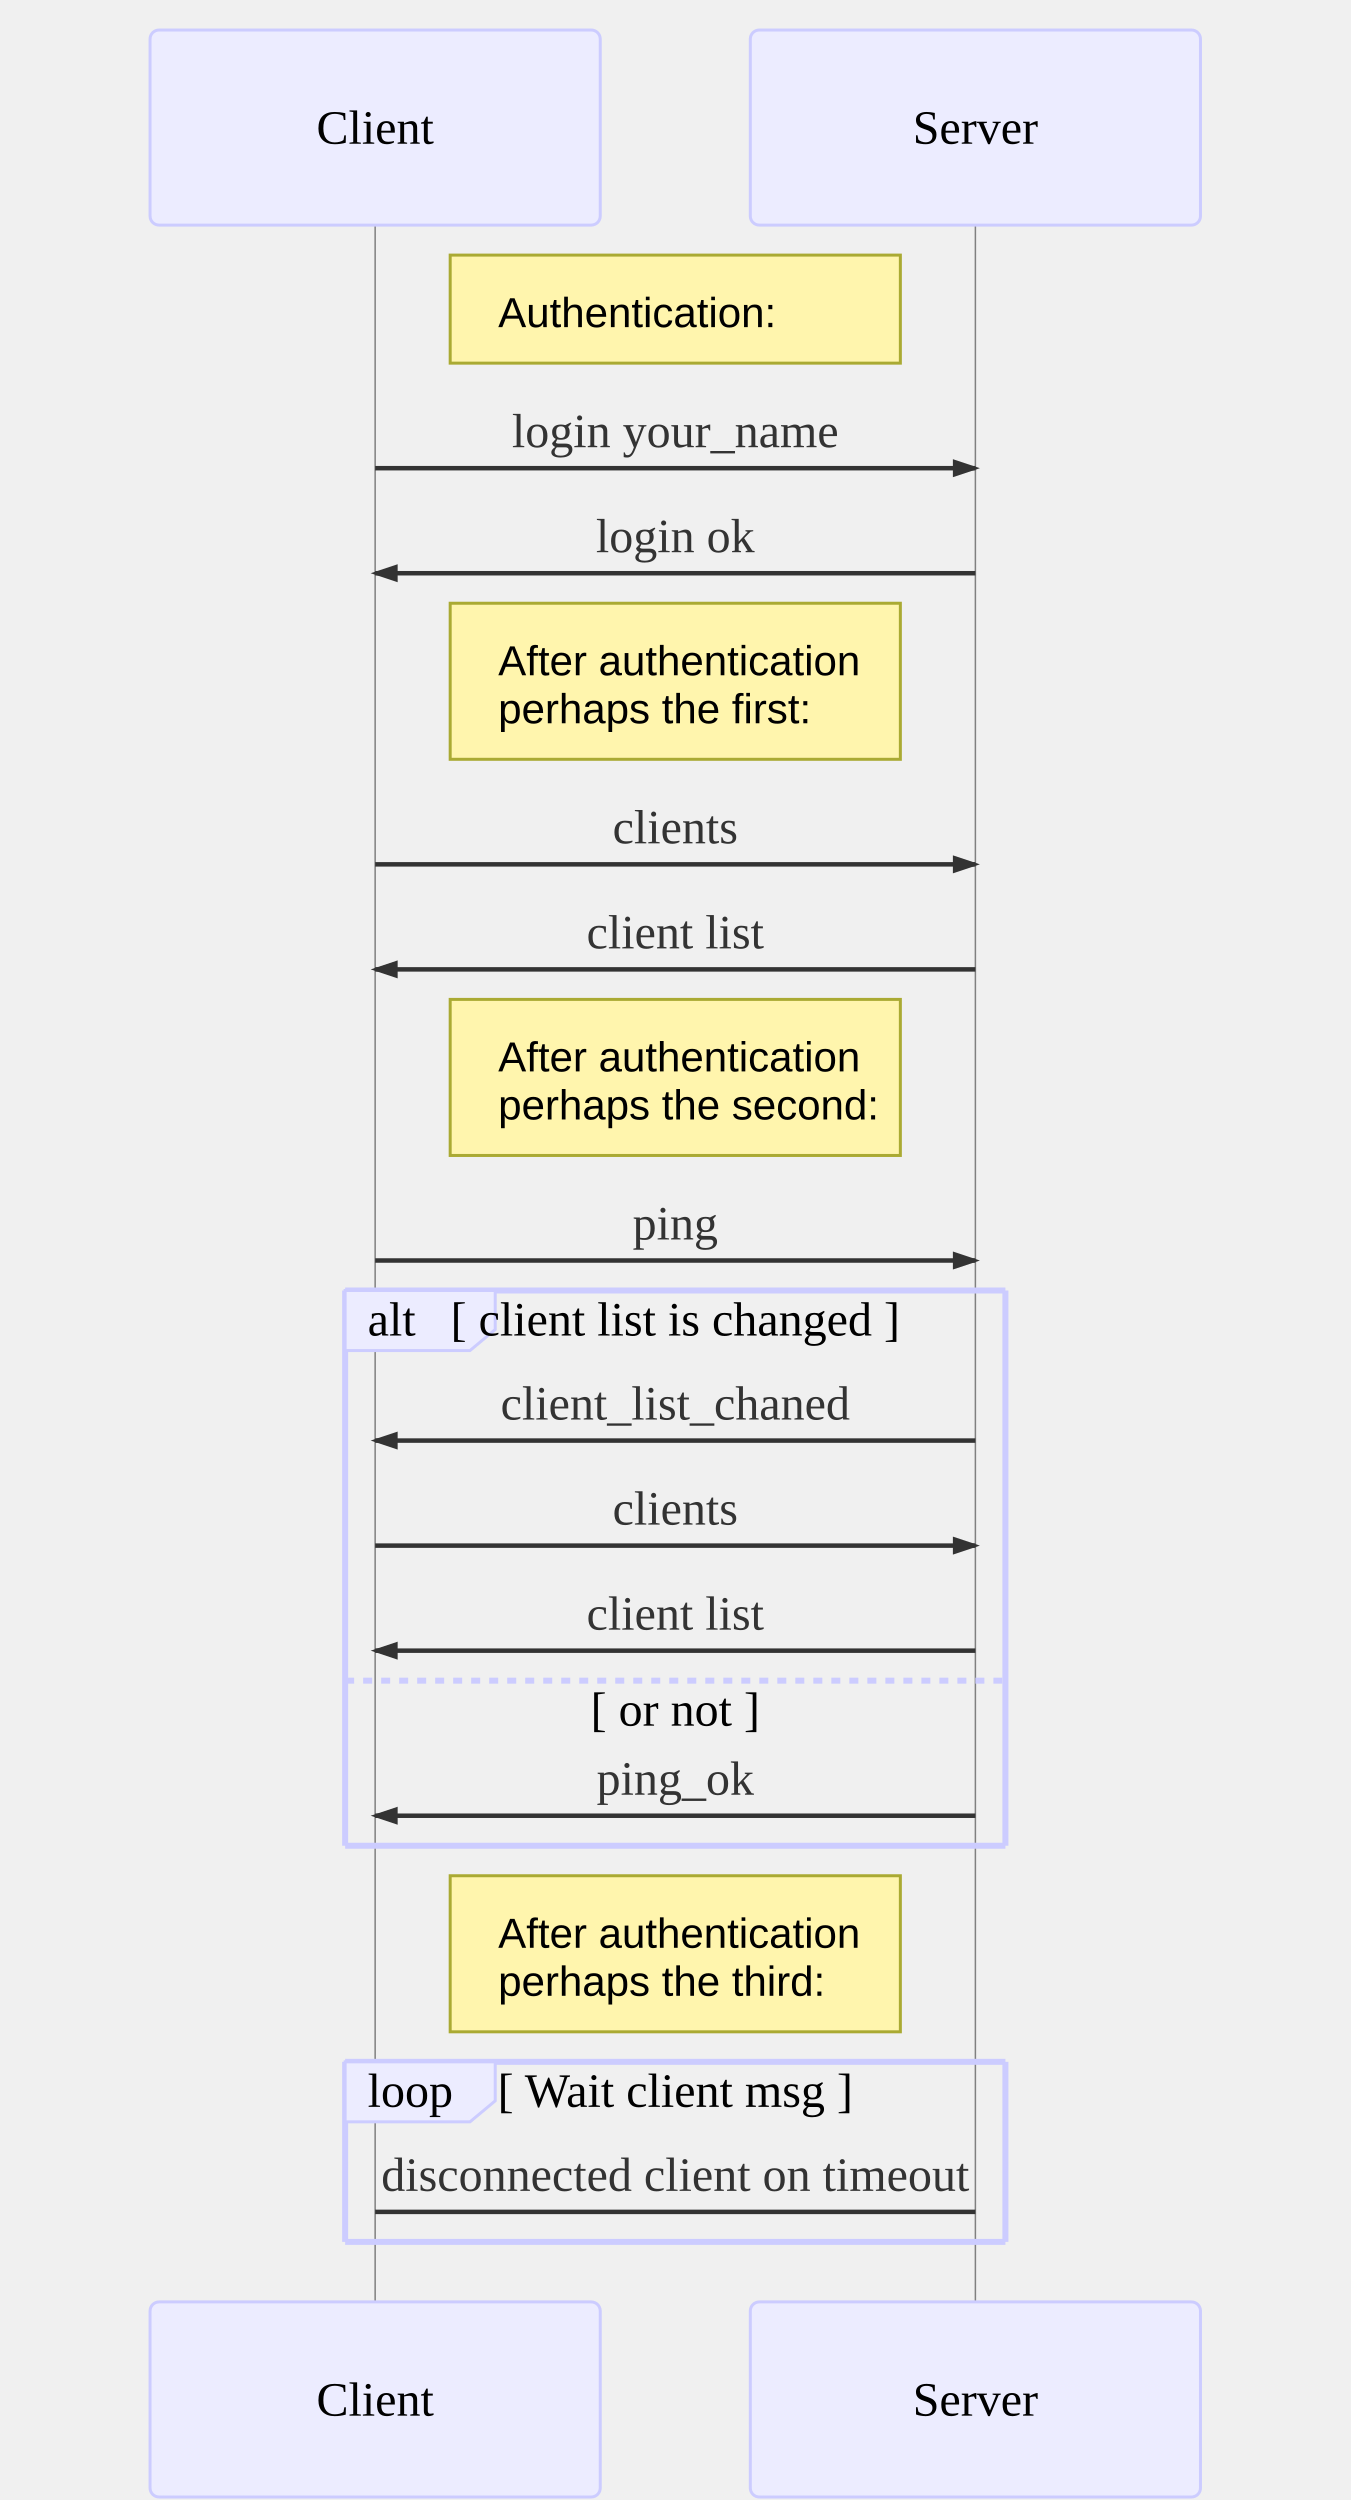
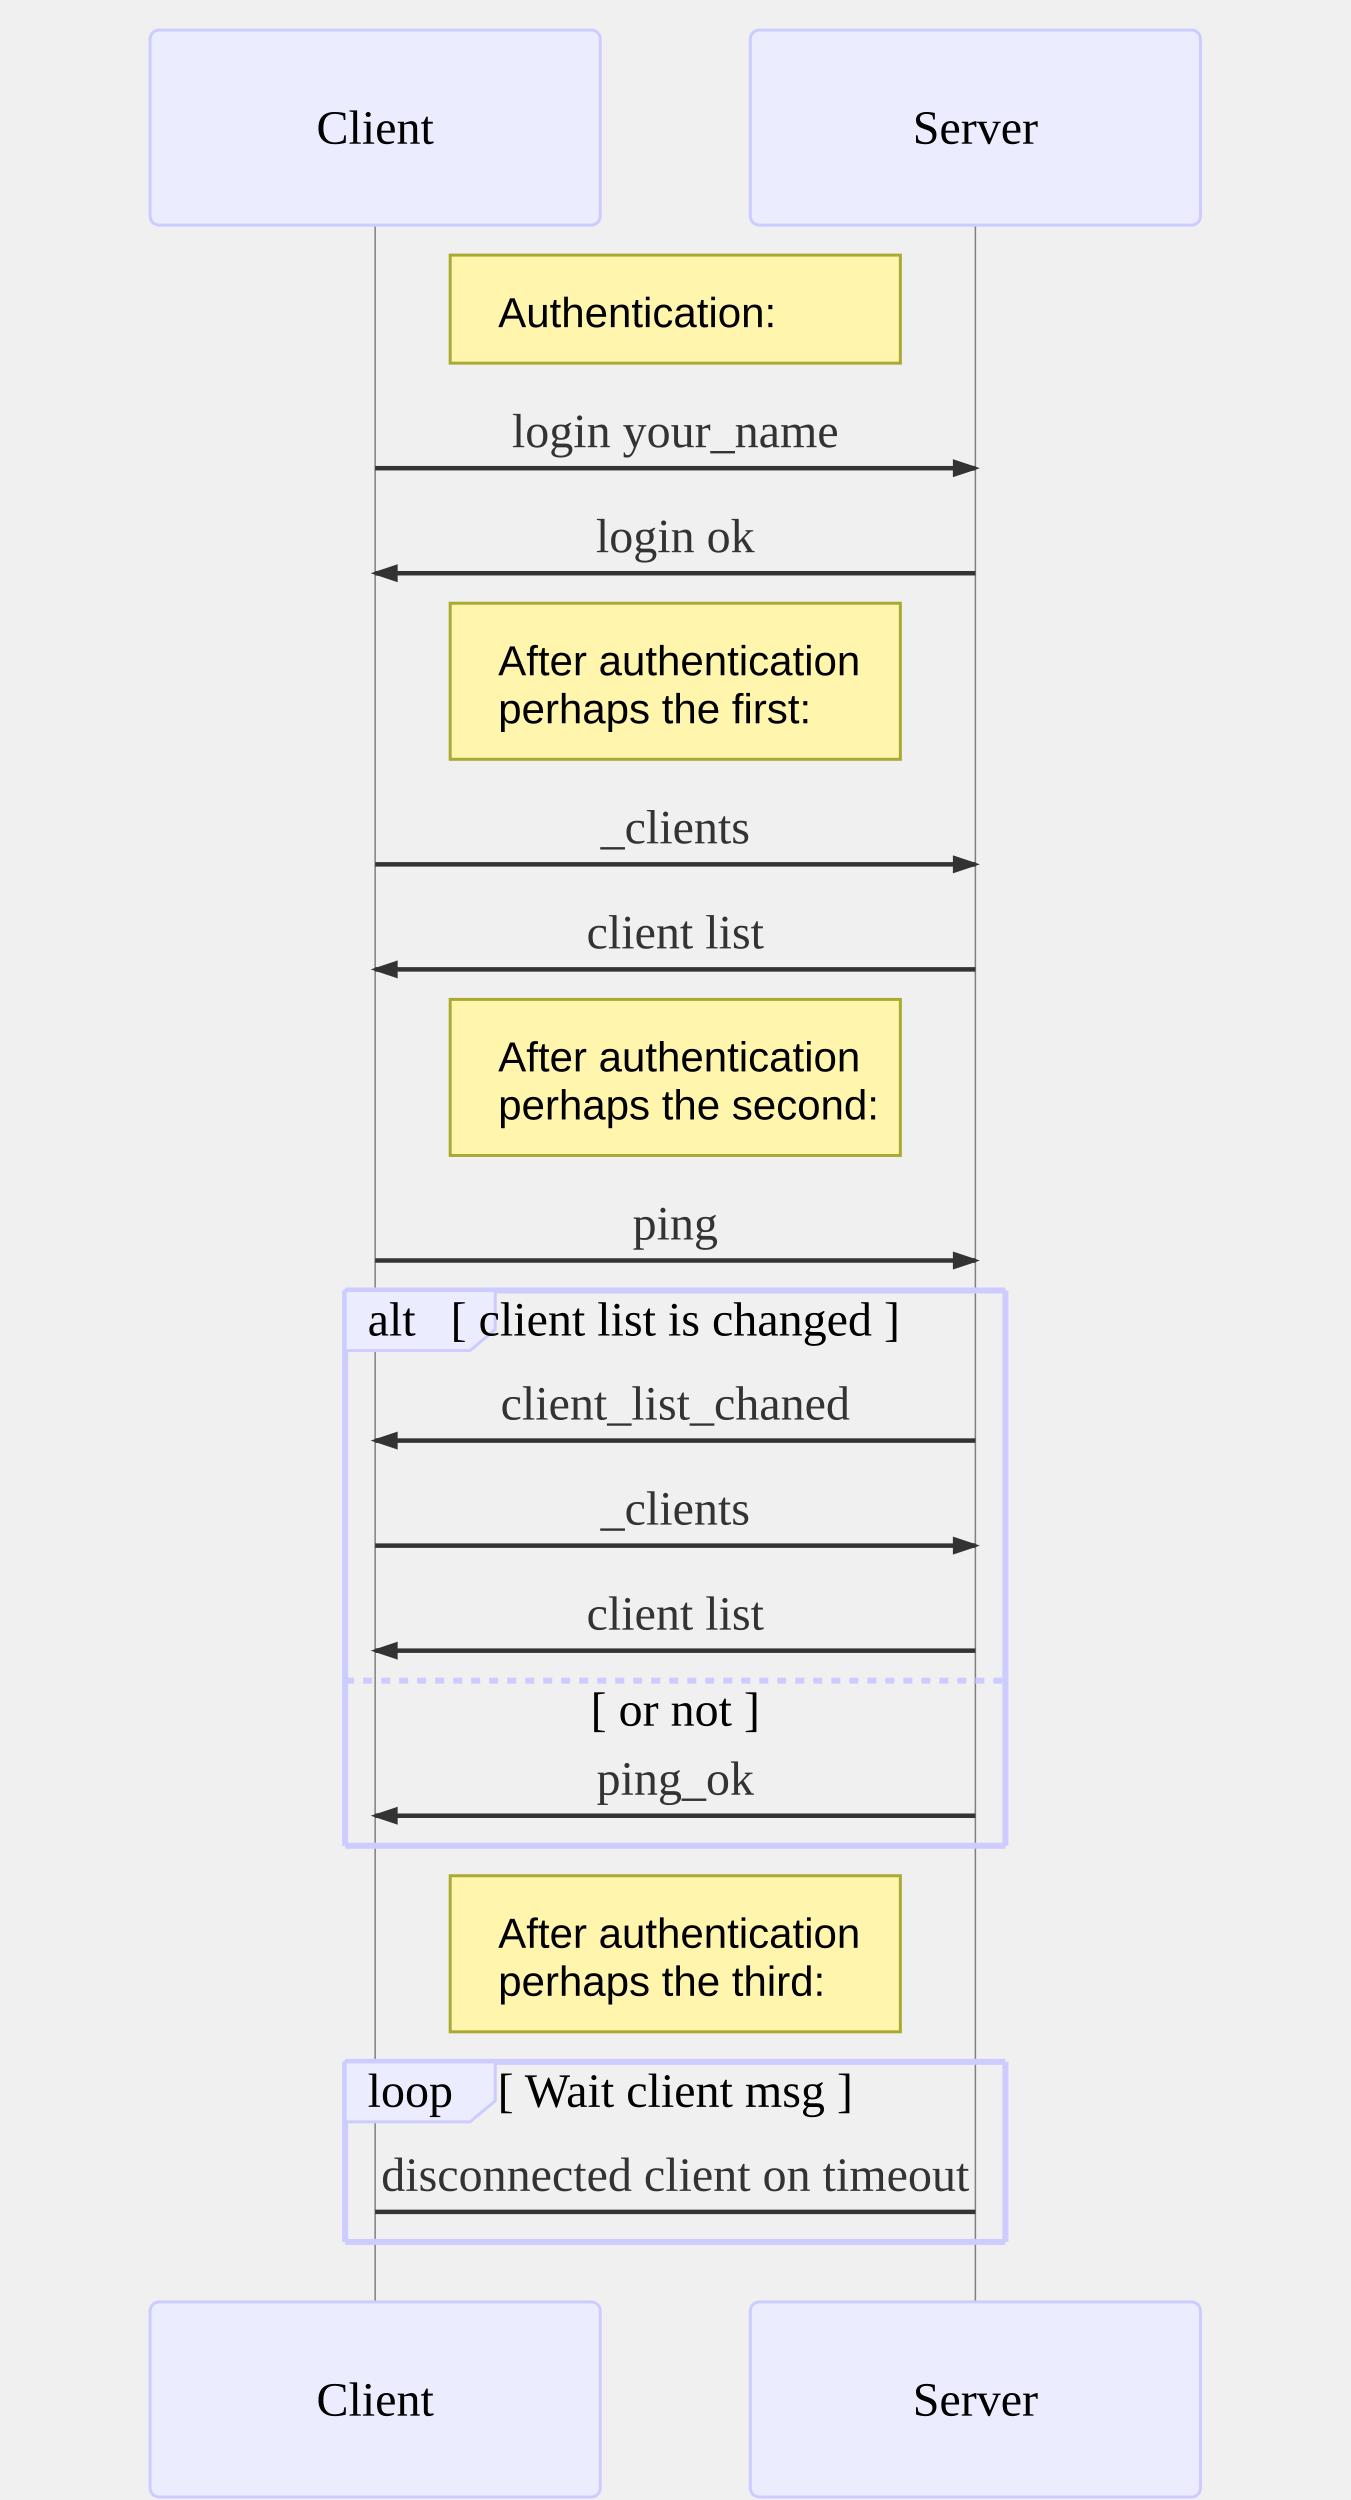
<svg xmlns="http://www.w3.org/2000/svg" id="mermaid-1541076975678" width="100%" height="100%" style="max-width:450px;" viewBox="-50 -10 450 833">
  <style>#mermaid-1541076975678 .label{font-family:trebuchet ms,verdana,arial;color:#333}#mermaid-1541076975678 .node circle,#mermaid-1541076975678 .node ellipse,#mermaid-1541076975678 .node polygon,#mermaid-1541076975678 .node rect{fill:#ececff;stroke:#9370db;stroke-width:1px}#mermaid-1541076975678 .node.clickable{cursor:pointer}#mermaid-1541076975678 .arrowheadPath{fill:#333}#mermaid-1541076975678 .edgePath .path{stroke:#333;stroke-width:1.5px}#mermaid-1541076975678 .edgeLabel{background-color:#e8e8e8}#mermaid-1541076975678 .cluster rect{fill:#ffffde!important;stroke:#aa3!important;stroke-width:1px!important}#mermaid-1541076975678 .cluster text{fill:#333}#mermaid-1541076975678 div.mermaidTooltip{position:absolute;text-align:center;max-width:200px;padding:2px;font-family:trebuchet ms,verdana,arial;font-size:12px;background:#ffffde;border:1px solid #aa3;border-radius:2px;pointer-events:none;z-index:100}#mermaid-1541076975678 .actor{stroke:#ccf;fill:#ececff}#mermaid-1541076975678 text.actor{fill:#000;stroke:none}#mermaid-1541076975678 .actor-line{stroke:grey}#mermaid-1541076975678 .messageLine0{marker-end:"url(#arrowhead)"}#mermaid-1541076975678 .messageLine0,#mermaid-1541076975678 .messageLine1{stroke-width:1.5;stroke-dasharray:"2 2";stroke:#333}#mermaid-1541076975678 #arrowhead{fill:#333}#mermaid-1541076975678 #crosshead path{fill:#333!important;stroke:#333!important}#mermaid-1541076975678 .messageText{fill:#333;stroke:none}#mermaid-1541076975678 .labelBox{stroke:#ccf;fill:#ececff}#mermaid-1541076975678 .labelText,#mermaid-1541076975678 .loopText{fill:#000;stroke:none}#mermaid-1541076975678 .loopLine{stroke-width:2;stroke-dasharray:"2 2";marker-end:"url(#arrowhead)";stroke:#ccf}#mermaid-1541076975678 .note{stroke:#aa3;fill:#fff5ad}#mermaid-1541076975678 .noteText{fill:#000;stroke:none;font-family:trebuchet ms,verdana,arial;font-size:14px}#mermaid-1541076975678 .section{stroke:none;opacity:.2}#mermaid-1541076975678 .section0{fill:rgba(102,102,255,.49)}#mermaid-1541076975678 .section2{fill:#fff400}#mermaid-1541076975678 .section1,#mermaid-1541076975678 .section3{fill:#fff;opacity:.2}#mermaid-1541076975678 .sectionTitle0,#mermaid-1541076975678 .sectionTitle1,#mermaid-1541076975678 .sectionTitle2,#mermaid-1541076975678 .sectionTitle3{fill:#333}#mermaid-1541076975678 .sectionTitle{text-anchor:start;font-size:11px;text-height:14px}#mermaid-1541076975678 .grid .tick{stroke:#d3d3d3;opacity:.3;shape-rendering:crispEdges}#mermaid-1541076975678 .grid path{stroke-width:0}#mermaid-1541076975678 .today{fill:none;stroke:red;stroke-width:2px}#mermaid-1541076975678 .task{stroke-width:2}#mermaid-1541076975678 .taskText{text-anchor:middle;font-size:11px}#mermaid-1541076975678 .taskTextOutsideRight{fill:#000;text-anchor:start;font-size:11px}#mermaid-1541076975678 .taskTextOutsideLeft{fill:#000;text-anchor:end;font-size:11px}#mermaid-1541076975678 .taskText0,#mermaid-1541076975678 .taskText1,#mermaid-1541076975678 .taskText2,#mermaid-1541076975678 .taskText3{fill:#fff}#mermaid-1541076975678 .task0,#mermaid-1541076975678 .task1,#mermaid-1541076975678 .task2,#mermaid-1541076975678 .task3{fill:#8a90dd;stroke:#534fbc}#mermaid-1541076975678 .taskTextOutside0,#mermaid-1541076975678 .taskTextOutside1,#mermaid-1541076975678 .taskTextOutside2,#mermaid-1541076975678 .taskTextOutside3{fill:#000}#mermaid-1541076975678 .active0,#mermaid-1541076975678 .active1,#mermaid-1541076975678 .active2,#mermaid-1541076975678 .active3{fill:#bfc7ff;stroke:#534fbc}#mermaid-1541076975678 .activeText0,#mermaid-1541076975678 .activeText1,#mermaid-1541076975678 .activeText2,#mermaid-1541076975678 .activeText3{fill:#000!important}#mermaid-1541076975678 .done0,#mermaid-1541076975678 .done1,#mermaid-1541076975678 .done2,#mermaid-1541076975678 .done3{stroke:grey;fill:#d3d3d3;stroke-width:2}#mermaid-1541076975678 .doneText0,#mermaid-1541076975678 .doneText1,#mermaid-1541076975678 .doneText2,#mermaid-1541076975678 .doneText3{fill:#000!important}#mermaid-1541076975678 .crit0,#mermaid-1541076975678 .crit1,#mermaid-1541076975678 .crit2,#mermaid-1541076975678 .crit3{stroke:#f88;fill:red;stroke-width:2}#mermaid-1541076975678 .activeCrit0,#mermaid-1541076975678 .activeCrit1,#mermaid-1541076975678 .activeCrit2,#mermaid-1541076975678 .activeCrit3{stroke:#f88;fill:#bfc7ff;stroke-width:2}#mermaid-1541076975678 .doneCrit0,#mermaid-1541076975678 .doneCrit1,#mermaid-1541076975678 .doneCrit2,#mermaid-1541076975678 .doneCrit3{stroke:#f88;fill:#d3d3d3;stroke-width:2;cursor:pointer;shape-rendering:crispEdges}#mermaid-1541076975678 .activeCritText0,#mermaid-1541076975678 .activeCritText1,#mermaid-1541076975678 .activeCritText2,#mermaid-1541076975678 .activeCritText3,#mermaid-1541076975678 .doneCritText0,#mermaid-1541076975678 .doneCritText1,#mermaid-1541076975678 .doneCritText2,#mermaid-1541076975678 .doneCritText3{fill:#000!important}#mermaid-1541076975678 .titleText{text-anchor:middle;font-size:18px;fill:#000}#mermaid-1541076975678 g.classGroup text{fill:#9370db;stroke:none;font-family:trebuchet ms,verdana,arial;font-size:10px}#mermaid-1541076975678 g.classGroup rect{fill:#ececff;stroke:#9370db}#mermaid-1541076975678 g.classGroup line{stroke:#9370db;stroke-width:1}#mermaid-1541076975678 .classLabel .box{stroke:none;stroke-width:0;fill:#ececff;opacity:.5}#mermaid-1541076975678 .classLabel .label{fill:#9370db;font-size:10px}#mermaid-1541076975678 .relation{stroke:#9370db;stroke-width:1;fill:none}#mermaid-1541076975678 #compositionEnd,#mermaid-1541076975678 #compositionStart{fill:#9370db;stroke:#9370db;stroke-width:1}#mermaid-1541076975678 #aggregationEnd,#mermaid-1541076975678 #aggregationStart{fill:#ececff;stroke:#9370db;stroke-width:1}#mermaid-1541076975678 #dependencyEnd,#mermaid-1541076975678 #dependencyStart,#mermaid-1541076975678 #extensionEnd,#mermaid-1541076975678 #extensionStart{fill:#9370db;stroke:#9370db;stroke-width:1}#mermaid-1541076975678 .branch-label,#mermaid-1541076975678 .commit-id,#mermaid-1541076975678 .commit-msg{fill:#d3d3d3;color:#d3d3d3}</style>
  <style>#mermaid-1541076975678 {
    color: rgb(0, 0, 0);
    font: normal normal 400 normal 16px / normal "Times New Roman";
  }</style>
  <g />
  <g>
    <line id="actor0" x1="75" y1="5" x2="75" y2="822" class="actor-line" stroke-width="0.5px" stroke="#999" />
    <rect x="0" y="0" fill="#eaeaea" stroke="#666" width="150" height="65" rx="3" ry="3" class="actor" />
    <text x="75" y="32.5" dominant-baseline="central" alignment-baseline="central" class="actor" style="text-anchor: middle;">
      <tspan x="75" dy="0">Client</tspan>
    </text>
  </g>
  <g>
    <line id="actor1" x1="275" y1="5" x2="275" y2="822" class="actor-line" stroke-width="0.5px" stroke="#999" />
    <rect x="200" y="0" fill="#eaeaea" stroke="#666" width="150" height="65" rx="3" ry="3" class="actor" />
    <text x="275" y="32.5" dominant-baseline="central" alignment-baseline="central" class="actor" style="text-anchor: middle;">
      <tspan x="275" dy="0">Server</tspan>
    </text>
  </g>
  <defs>
    <marker id="arrowhead" refX="5" refY="2" markerWidth="6" markerHeight="4" orient="auto">
      <path d="M 0,0 V 4 L6,2 Z" />
    </marker>
  </defs>
  <defs>
    <marker id="crosshead" markerWidth="15" markerHeight="8" orient="auto" refX="16" refY="4">
      <path fill="black" stroke="#000000" stroke-width="1px" d="M 9,2 V 6 L16,4 Z" style="stroke-dasharray: 0, 0;" />
      <path fill="none" stroke="#000000" stroke-width="1px" d="M 0,1 L 6,7 M 6,1 L 0,7" style="stroke-dasharray: 0, 0;" />
    </marker>
  </defs>
  <g>
    <rect x="100" y="75" fill="#EDF2AE" stroke="#666" width="150" height="36" rx="0" ry="0" class="note" />
    <text x="96" y="99" fill="black" class="noteText">
      <tspan x="116" fill="black">Authentication:</tspan>
    </text>
  </g>
  <g>
    <text x="175" y="139" class="messageText" style="text-anchor: middle;">login your_name</text>
    <line x1="75" y1="146" x2="275" y2="146" class="messageLine0" stroke-width="2" stroke="black" marker-end="url(#arrowhead)" style="fill: none;" />
  </g>
  <g>
    <text x="175" y="174" class="messageText" style="text-anchor: middle;">login ok</text>
    <line x1="275" y1="181" x2="75" y2="181" class="messageLine0" stroke-width="2" stroke="black" marker-end="url(#arrowhead)" style="fill: none;" />
  </g>
  <g>
    <rect x="100" y="191" fill="#EDF2AE" stroke="#666" width="150" height="52" rx="0" ry="0" class="note" />
    <text x="96" y="215" fill="black" class="noteText">
      <tspan x="116" fill="black">After authentication</tspan>
    </text>
    <text x="96" y="231" fill="black" class="noteText">
      <tspan x="116" fill="black">perhaps the first:</tspan>
    </text>
  </g>
  <g>
-     <text x="175" y="271" class="messageText" style="text-anchor: middle;">clients</text>
+     <text x="175" y="271" class="messageText" style="text-anchor: middle;">_clients</text>
    <line x1="75" y1="278" x2="275" y2="278" class="messageLine0" stroke-width="2" stroke="black" marker-end="url(#arrowhead)" style="fill: none;" />
  </g>
  <g>
    <text x="175" y="306" class="messageText" style="text-anchor: middle;">client list</text>
    <line x1="275" y1="313" x2="75" y2="313" class="messageLine0" stroke-width="2" stroke="black" marker-end="url(#arrowhead)" style="fill: none;" />
  </g>
  <g>
    <rect x="100" y="323" fill="#EDF2AE" stroke="#666" width="150" height="52" rx="0" ry="0" class="note" />
    <text x="96" y="347" fill="black" class="noteText">
      <tspan x="116" fill="black">After authentication</tspan>
    </text>
    <text x="96" y="363" fill="black" class="noteText">
      <tspan x="116" fill="black">perhaps the second:</tspan>
    </text>
  </g>
  <g>
    <text x="175" y="403" class="messageText" style="text-anchor: middle;">ping</text>
    <line x1="75" y1="410" x2="275" y2="410" class="messageLine0" stroke-width="2" stroke="black" marker-end="url(#arrowhead)" style="fill: none;" />
  </g>
  <g>
    <text x="175" y="463" class="messageText" style="text-anchor: middle;">client_list_chaned</text>
    <line x1="275" y1="470" x2="75" y2="470" class="messageLine0" stroke-width="2" stroke="black" marker-end="url(#arrowhead)" style="fill: none;" />
  </g>
  <g>
-     <text x="175" y="498" class="messageText" style="text-anchor: middle;">clients</text>
+     <text x="175" y="498" class="messageText" style="text-anchor: middle;">_clients</text>
    <line x1="75" y1="505" x2="275" y2="505" class="messageLine0" stroke-width="2" stroke="black" marker-end="url(#arrowhead)" style="fill: none;" />
  </g>
  <g>
    <text x="175" y="533" class="messageText" style="text-anchor: middle;">client list</text>
    <line x1="275" y1="540" x2="75" y2="540" class="messageLine0" stroke-width="2" stroke="black" marker-end="url(#arrowhead)" style="fill: none;" />
  </g>
  <g>
    <text x="175" y="588" class="messageText" style="text-anchor: middle;">ping_ok</text>
    <line x1="275" y1="595" x2="75" y2="595" class="messageLine0" stroke-width="2" stroke="black" marker-end="url(#arrowhead)" style="fill: none;" />
  </g>
  <g>
    <line x1="65" y1="420" x2="285" y2="420" class="loopLine" />
    <line x1="285" y1="420" x2="285" y2="605" class="loopLine" />
    <line x1="65" y1="605" x2="285" y2="605" class="loopLine" />
    <line x1="65" y1="420" x2="65" y2="605" class="loopLine" />
    <line x1="65" y1="550" x2="285" y2="550" class="loopLine" style="stroke-dasharray: 3, 3;" />
    <polygon points="65,420 115,420 115,433 106.6,440 65,440" class="labelBox" />
    <text x="72.5" y="435" fill="black" class="labelText">
      <tspan x="72.5" fill="black">alt</tspan>
    </text>
    <text x="175" y="435" fill="black" class="loopText" style="text-anchor: middle;">
      <tspan x="175" fill="black">[ client list is changed ]</tspan>
    </text>
    <text x="175" y="565" fill="black" class="loopText" style="text-anchor: middle;">
      <tspan x="175" fill="black">[ or not ]</tspan>
    </text>
  </g>
  <g>
    <rect x="100" y="615" fill="#EDF2AE" stroke="#666" width="150" height="52" rx="0" ry="0" class="note" />
    <text x="96" y="639" fill="black" class="noteText">
      <tspan x="116" fill="black">After authentication</tspan>
    </text>
    <text x="96" y="655" fill="black" class="noteText">
      <tspan x="116" fill="black">perhaps the third:</tspan>
    </text>
  </g>
  <g>
    <text x="175" y="720" class="messageText" style="text-anchor: middle;">disconnected client on timeout</text>
    <line x1="275" y1="727" x2="75" y2="727" class="messageLine0" stroke-width="2" stroke="black" style="fill: none;" />
  </g>
  <g>
    <line x1="65" y1="677" x2="285" y2="677" class="loopLine" />
    <line x1="285" y1="677" x2="285" y2="737" class="loopLine" />
    <line x1="65" y1="737" x2="285" y2="737" class="loopLine" />
    <line x1="65" y1="677" x2="65" y2="737" class="loopLine" />
    <polygon points="65,677 115,677 115,690 106.6,697 65,697" class="labelBox" />
    <text x="72.5" y="692" fill="black" class="labelText">
      <tspan x="72.5" fill="black">loop</tspan>
    </text>
    <text x="175" y="692" fill="black" class="loopText" style="text-anchor: middle;">
      <tspan x="175" fill="black">[ Wait client msg ]</tspan>
    </text>
  </g>
  <g>
    <rect x="0" y="757" fill="#eaeaea" stroke="#666" width="150" height="65" rx="3" ry="3" class="actor" />
    <text x="75" y="789.5" dominant-baseline="central" alignment-baseline="central" class="actor" style="text-anchor: middle;">
      <tspan x="75" dy="0">Client</tspan>
    </text>
  </g>
  <g>
    <rect x="200" y="757" fill="#eaeaea" stroke="#666" width="150" height="65" rx="3" ry="3" class="actor" />
    <text x="275" y="789.5" dominant-baseline="central" alignment-baseline="central" class="actor" style="text-anchor: middle;">
      <tspan x="275" dy="0">Server</tspan>
    </text>
  </g>
</svg>
